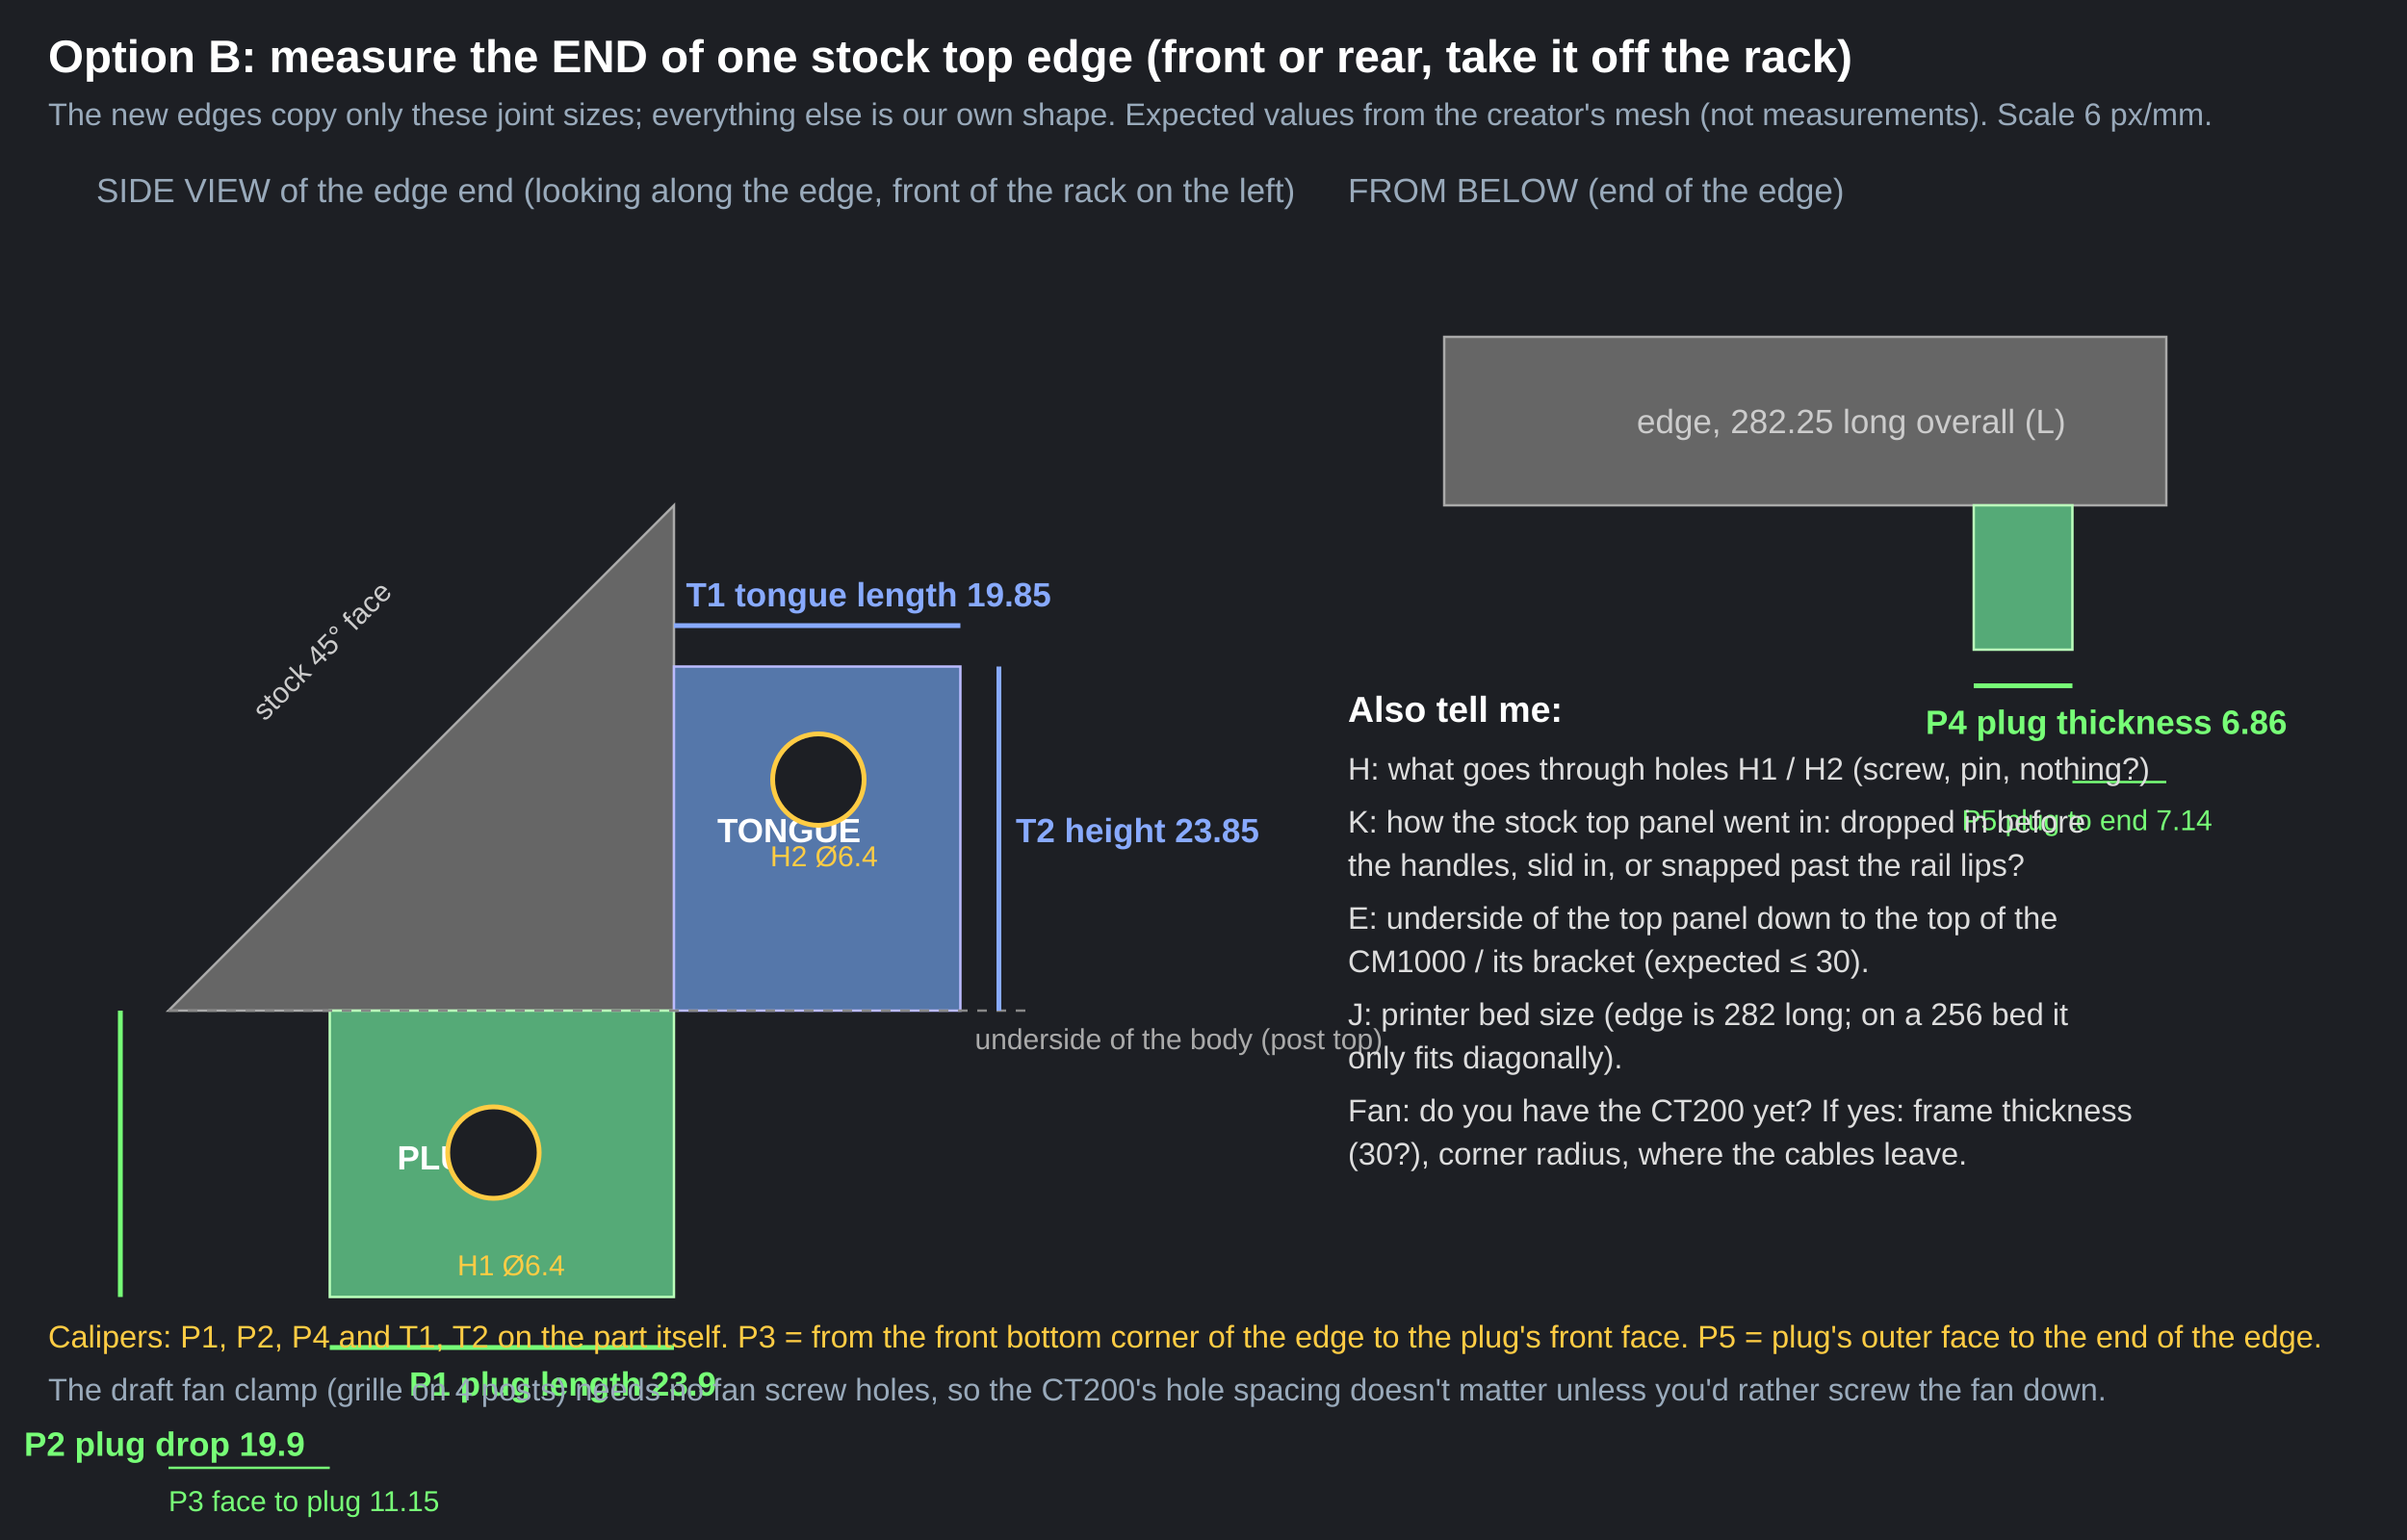
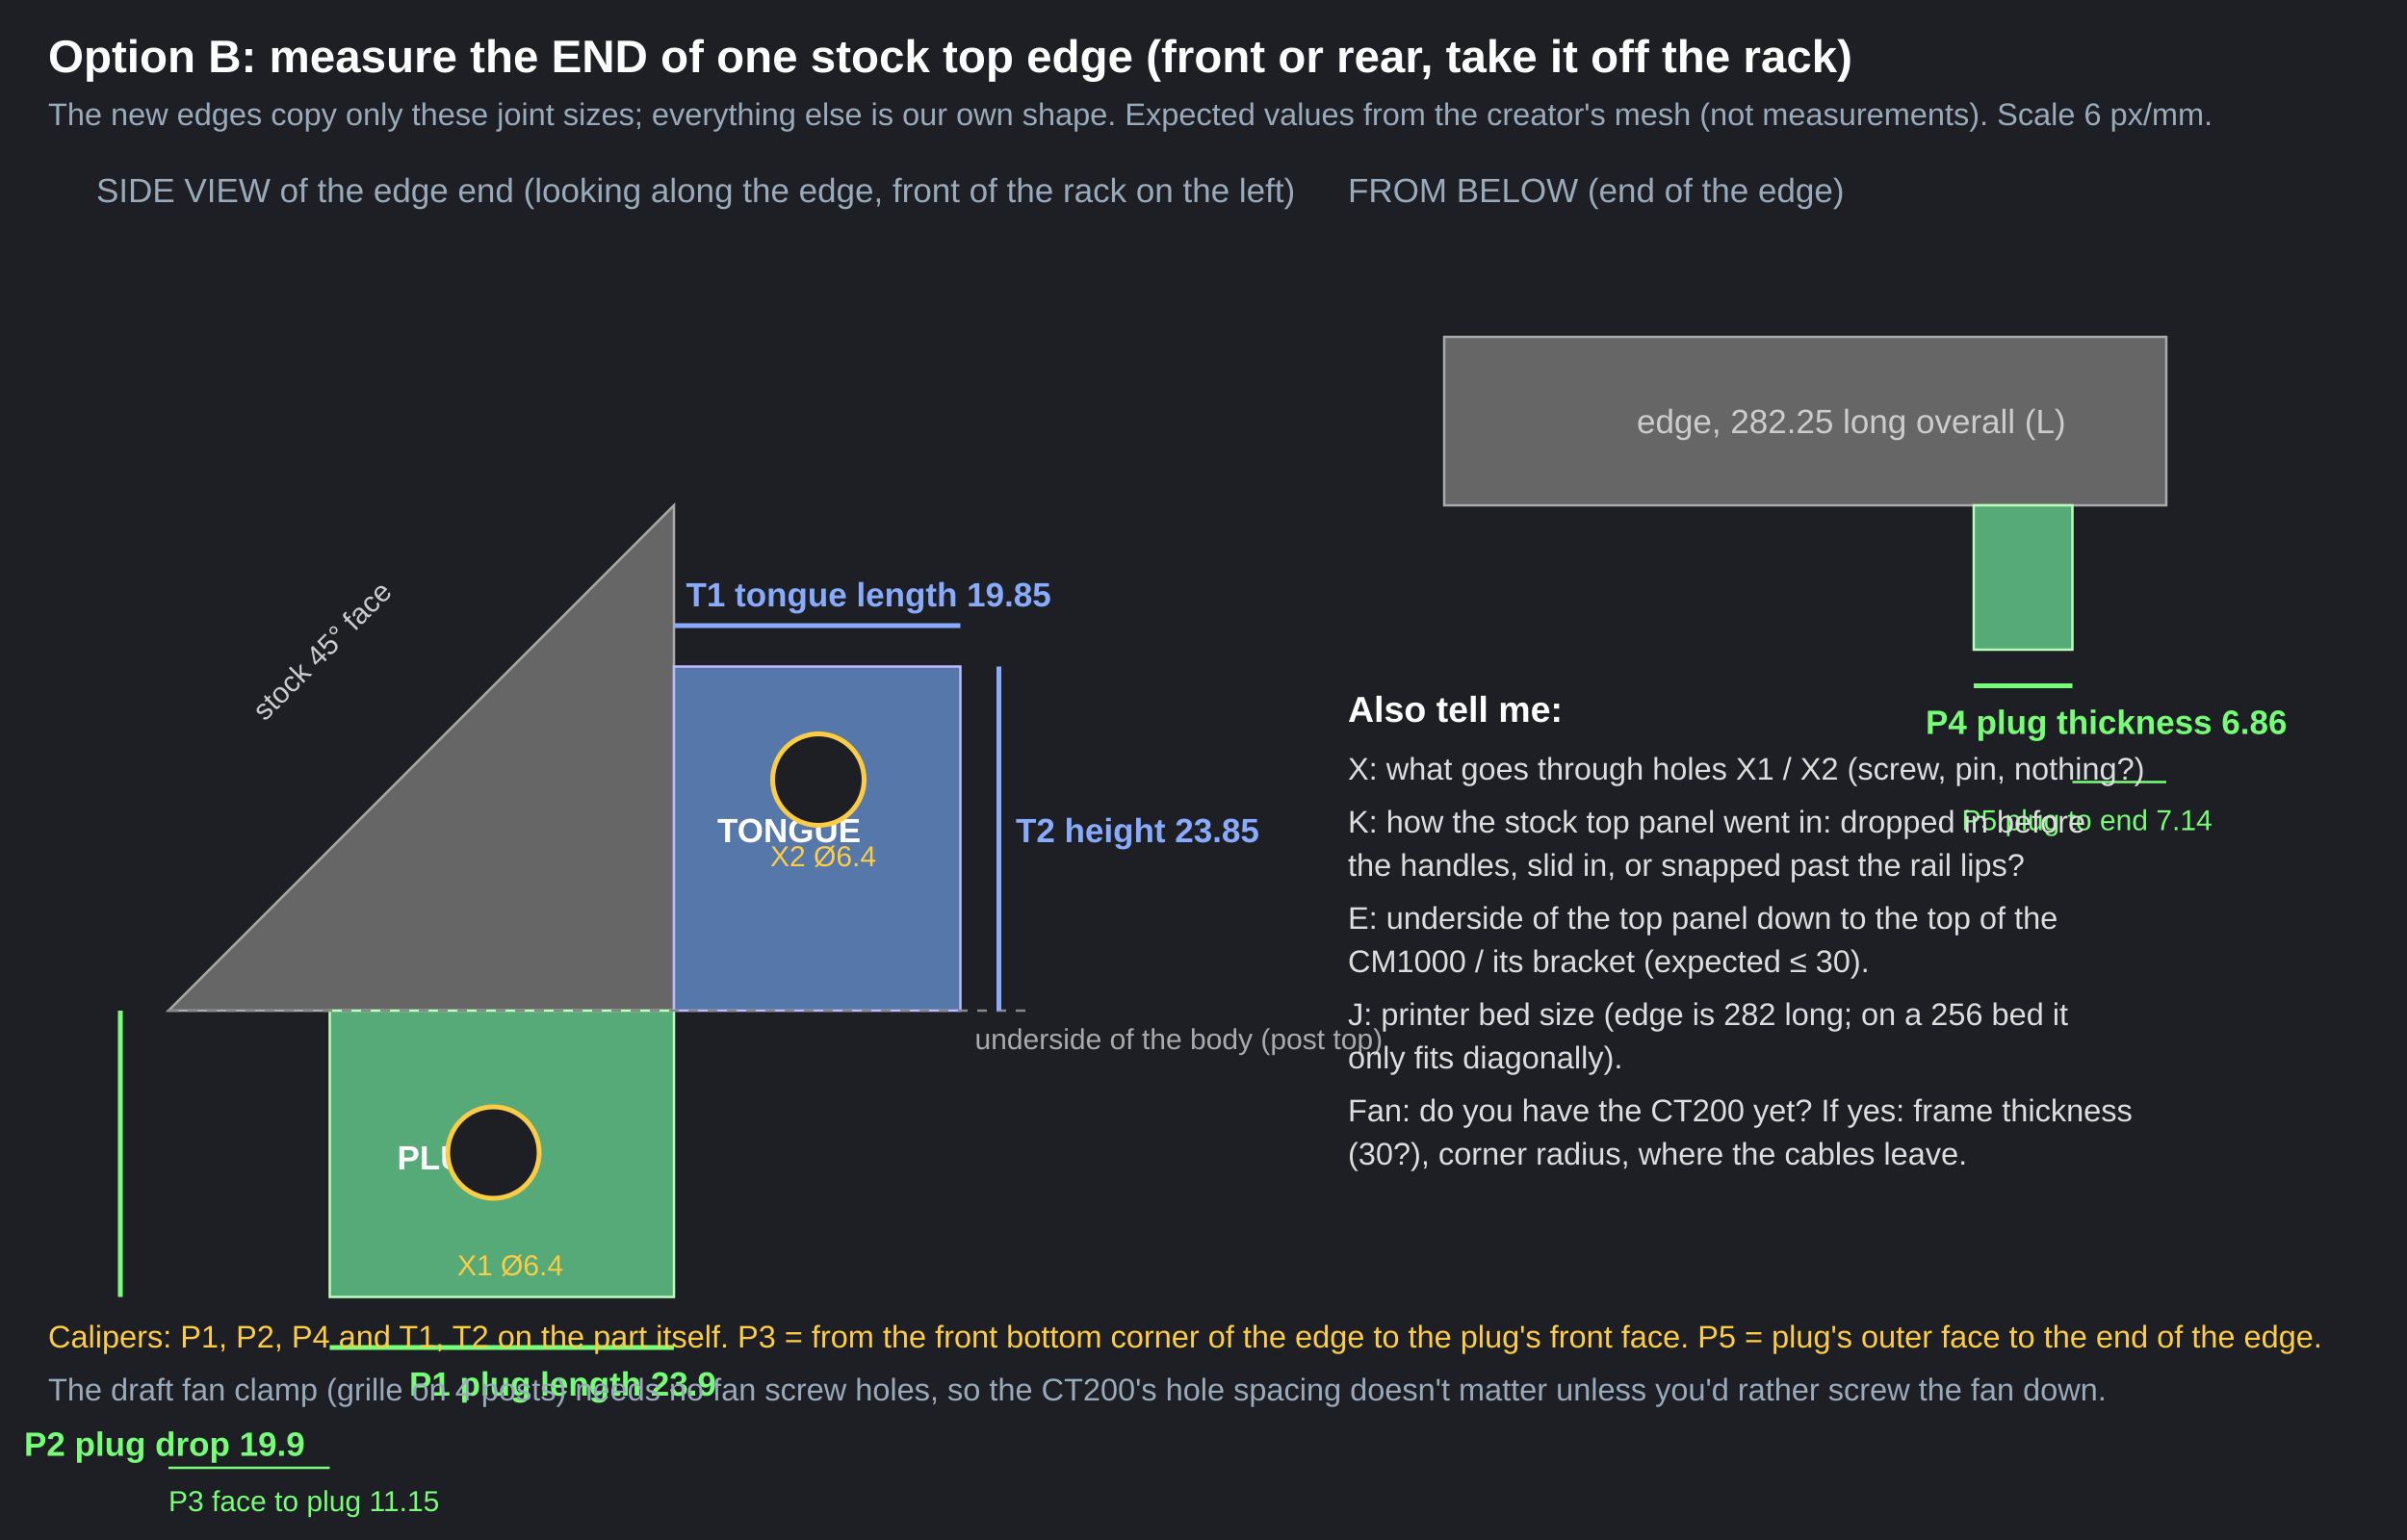
<svg xmlns="http://www.w3.org/2000/svg" viewBox="0 0 1000 640" font-family="Segoe UI, Arial" font-size="14">
  <rect width="1000" height="640" fill="#1d1f24" />
  <text x="20" y="30" fill="#fff" font-size="19" font-weight="bold">Option B: measure the END of one stock top edge (front or rear, take it off the rack)</text>
  <text x="20" y="52" fill="#9ab" font-size="13">The new edges copy only these joint sizes; everything else is our own shape. Expected values from the creator's mesh (not measurements). Scale 6 px/mm.</text>
  <text x="40" y="84" fill="#9ab">SIDE VIEW of the edge end (looking along the edge, front of the rack on the left)</text>
  <g transform="translate(70,420)">
    <polygon points="0,0 210,-210 210,0" fill="#666" stroke="#aaa" />
    <text x="40" y="-120" fill="#ccc" font-size="12" transform="rotate(-45 40 -120)">stock 45° face</text>
    <rect x="67" y="0" width="143" height="119" fill="#5a7" stroke="#bfb" />
    <text x="95" y="66" fill="#fff" font-weight="bold">PLUG</text>
    <rect x="210" y="-143" width="119" height="143" fill="#57a" stroke="#bbf" />
    <text x="228" y="-70" fill="#fff" font-weight="bold">TONGUE</text>
    <circle cx="135" cy="59" r="19" fill="#1d1f24" stroke="#fc4" stroke-width="2" />
    <circle cx="270" cy="-96" r="19" fill="#1d1f24" stroke="#fc4" stroke-width="2" />
    <line x1="0" y1="0" x2="360" y2="0" stroke="#888" stroke-dasharray="4 4" />
    <text x="335" y="16" fill="#aaa" font-size="12">underside of the body (post top)</text>
    <line x1="67" y1="140" x2="210" y2="140" stroke="#7f7" stroke-width="2" />
    <text x="100" y="160" fill="#7f7" font-weight="bold">P1 plug length 23.9</text>
    <line x1="-20" y1="0" x2="-20" y2="119" stroke="#7f7" stroke-width="2" />
    <text x="-60" y="185" fill="#7f7" font-weight="bold">P2 plug drop 19.9</text>
    <line x1="0" y1="190" x2="67" y2="190" stroke="#7f7" />
    <text x="0" y="208" fill="#7f7" font-size="12">P3 face to plug 11.15</text>
    <line x1="210" y1="-160" x2="329" y2="-160" stroke="#8af" stroke-width="2" />
    <text x="215" y="-168" fill="#8af" font-weight="bold">T1 tongue length 19.85</text>
    <line x1="345" y1="0" x2="345" y2="-143" stroke="#8af" stroke-width="2" />
    <text x="352" y="-70" fill="#8af" font-weight="bold">T2 height 23.85</text>
-     <text x="120" y="110" fill="#fc4" font-size="12">H1 Ø6.4</text>
-     <text x="250" y="-60" fill="#fc4" font-size="12">H2 Ø6.4</text>
+     <text x="120" y="110" fill="#fc4" font-size="12">X1 Ø6.4</text>
+     <text x="250" y="-60" fill="#fc4" font-size="12">X2 Ø6.4</text>
  </g>
  <text x="560" y="84" fill="#9ab">FROM BELOW (end of the edge)</text>
  <g transform="translate(600,140)">
    <rect x="0" y="0" width="300" height="70" fill="#666" stroke="#aaa" />
    <text x="80" y="40" fill="#ccc">edge, 282.25 long overall (L)</text>
    <rect x="220" y="70" width="41" height="60" fill="#5a7" stroke="#bfb" />
    <line x1="220" y1="145" x2="261" y2="145" stroke="#7f7" stroke-width="2" />
    <text x="200" y="165" fill="#7f7" font-weight="bold">P4 plug thickness 6.86</text>
    <line x1="261" y1="185" x2="300" y2="185" stroke="#7f7" />
    <text x="215" y="205" fill="#7f7" font-size="12">P5 plug to end 7.14</text>
  </g>
  <text x="560" y="300" fill="#fff" font-size="15" font-weight="bold">Also tell me:</text>
-   <text x="560" y="324" fill="#ddd" font-size="13">H: what goes through holes H1 / H2 (screw, pin, nothing?)</text>
+   <text x="560" y="324" fill="#ddd" font-size="13">X: what goes through holes X1 / X2 (screw, pin, nothing?)</text>
  <text x="560" y="346" fill="#ddd" font-size="13">K: how the stock top panel went in: dropped in before</text>
  <text x="560" y="364" fill="#ddd" font-size="13">   the handles, slid in, or snapped past the rail lips?</text>
  <text x="560" y="386" fill="#ddd" font-size="13">E: underside of the top panel down to the top of the</text>
  <text x="560" y="404" fill="#ddd" font-size="13">   CM1000 / its bracket (expected ≤ 30).</text>
  <text x="560" y="426" fill="#ddd" font-size="13">J: printer bed size (edge is 282 long; on a 256 bed it</text>
  <text x="560" y="444" fill="#ddd" font-size="13">   only fits diagonally).</text>
  <text x="560" y="466" fill="#ddd" font-size="13">Fan: do you have the CT200 yet? If yes: frame thickness</text>
  <text x="560" y="484" fill="#ddd" font-size="13">   (30?), corner radius, where the cables leave.</text>
  <text x="20" y="560" fill="#fc4" font-size="13">Calipers: P1, P2, P4 and T1, T2 on the part itself. P3 = from the front bottom corner of the edge to the plug's front face. P5 = plug's outer face to the end of the edge.</text>
  <text x="20" y="582" fill="#9ab" font-size="13">The draft fan clamp (grille on 4 posts) needs no fan screw holes, so the CT200's hole spacing doesn't matter unless you'd rather screw the fan down.</text>
</svg>
